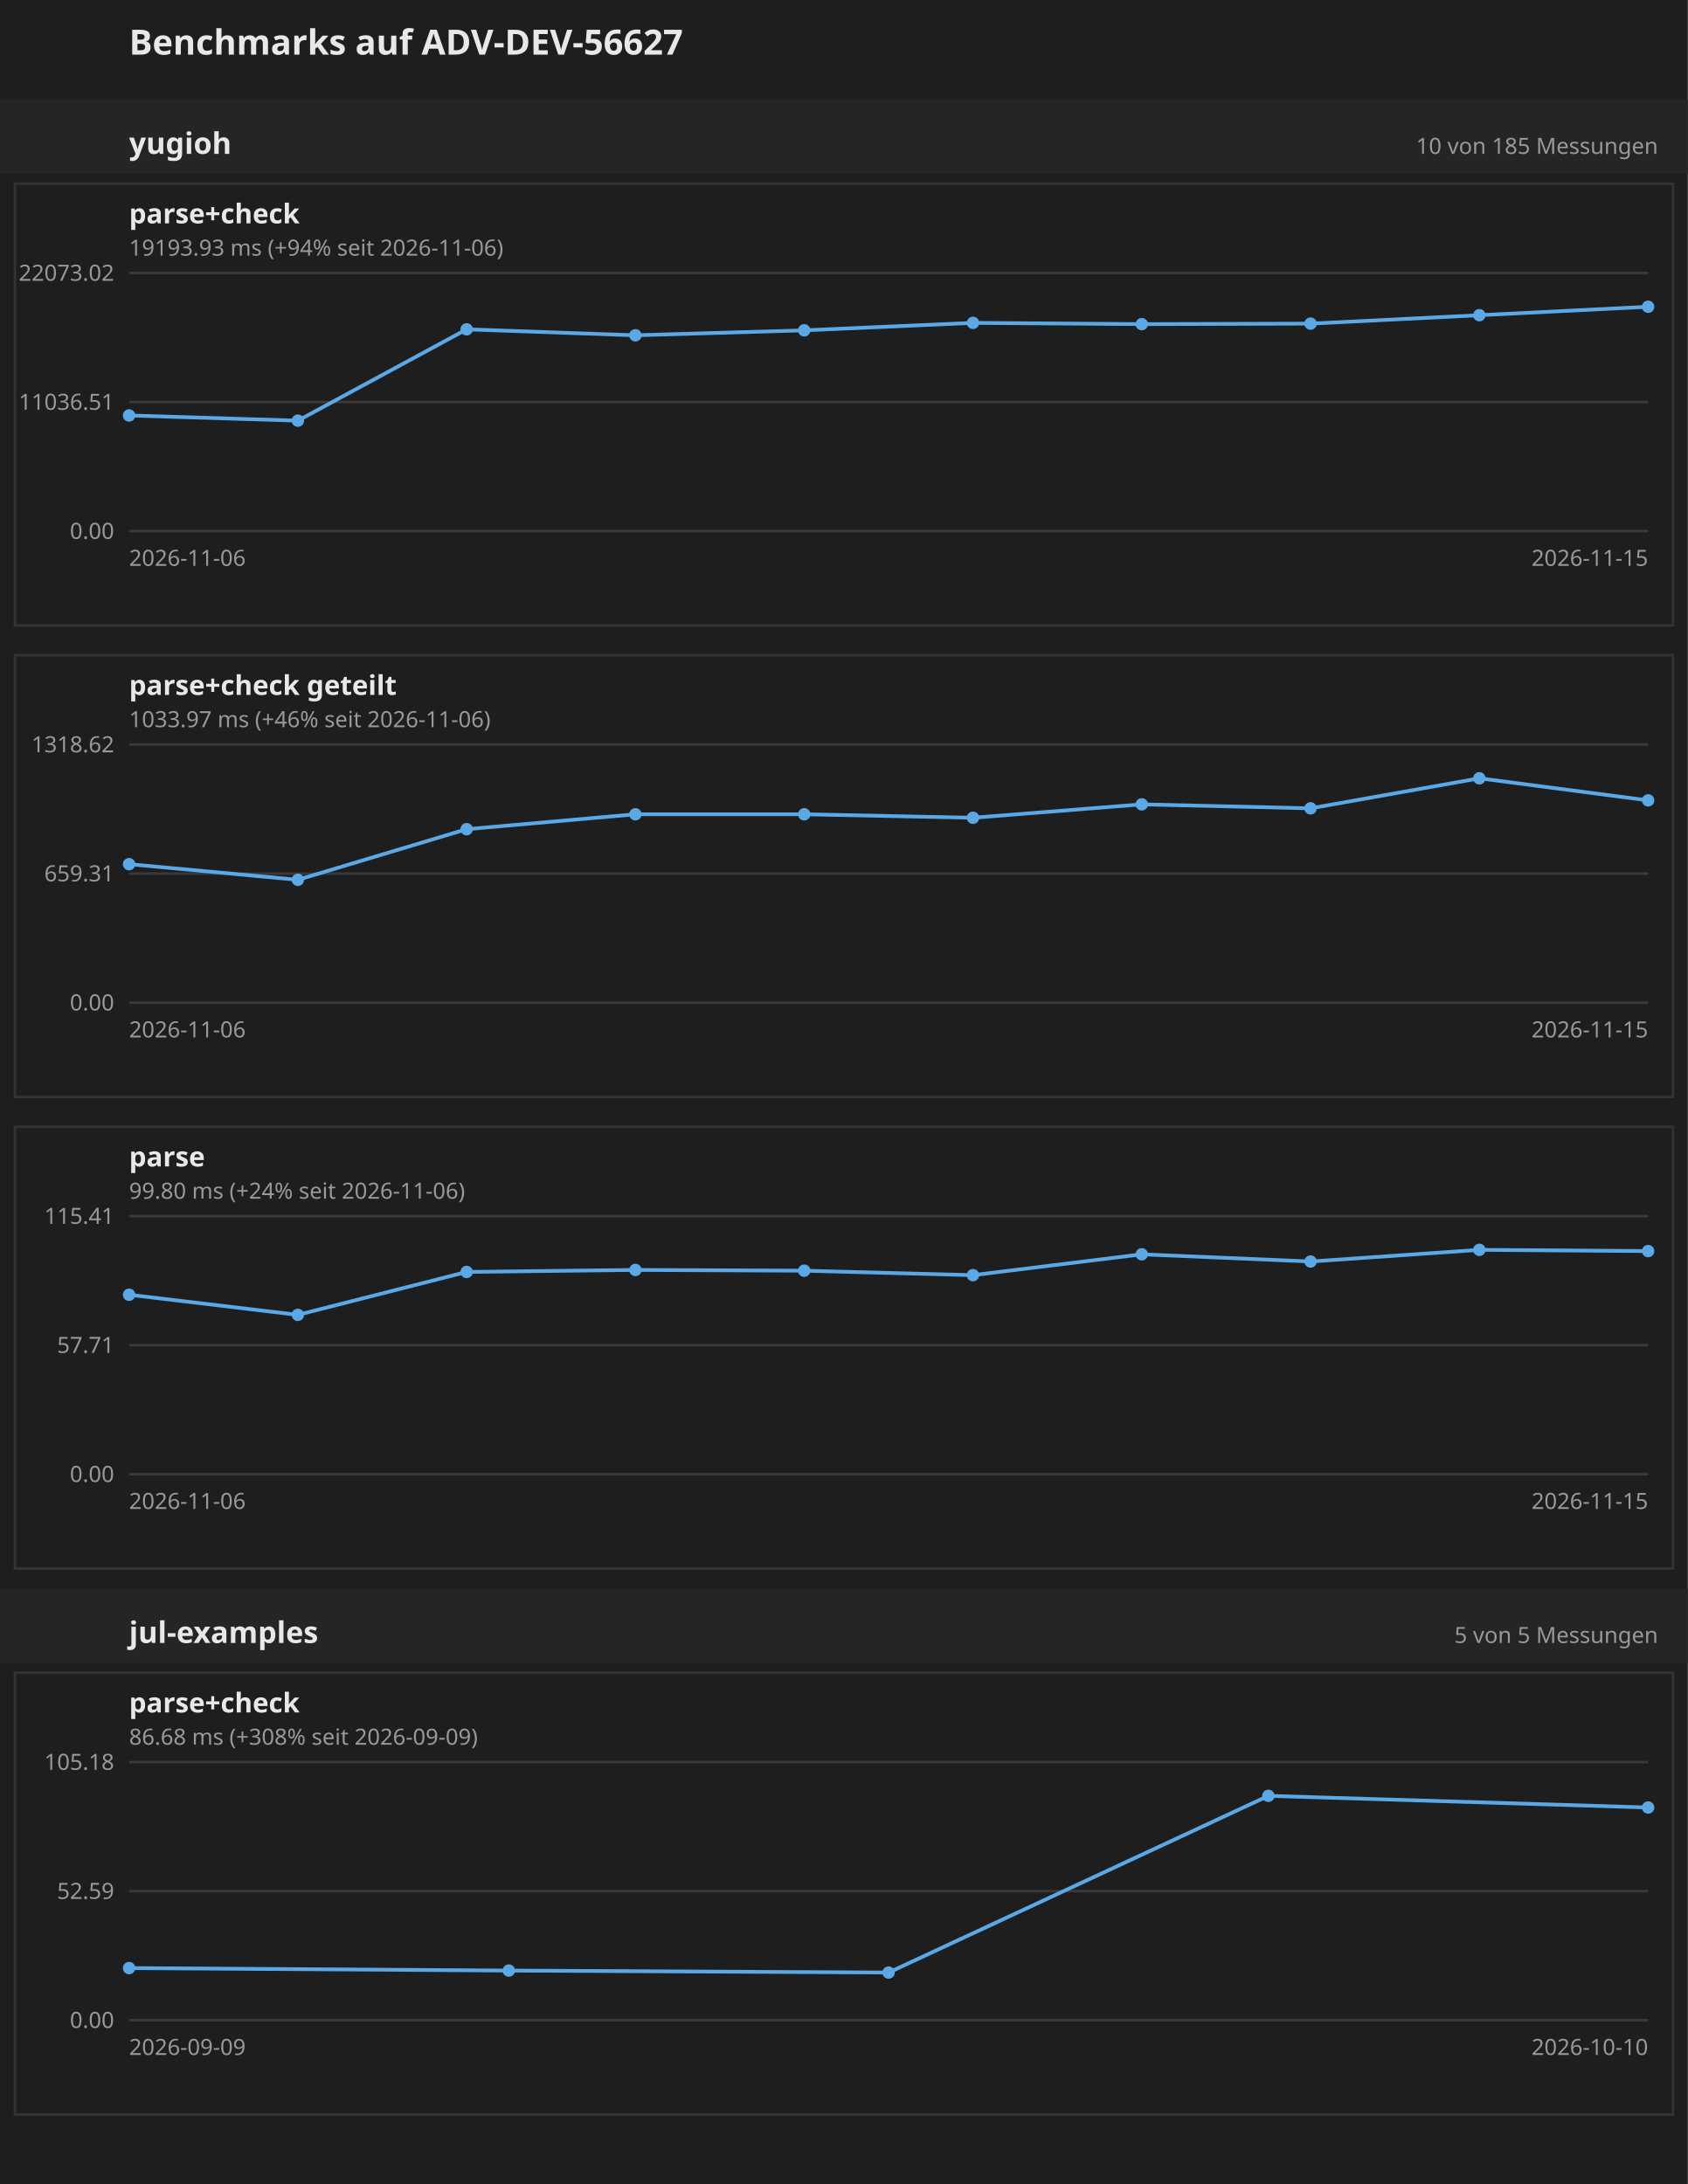
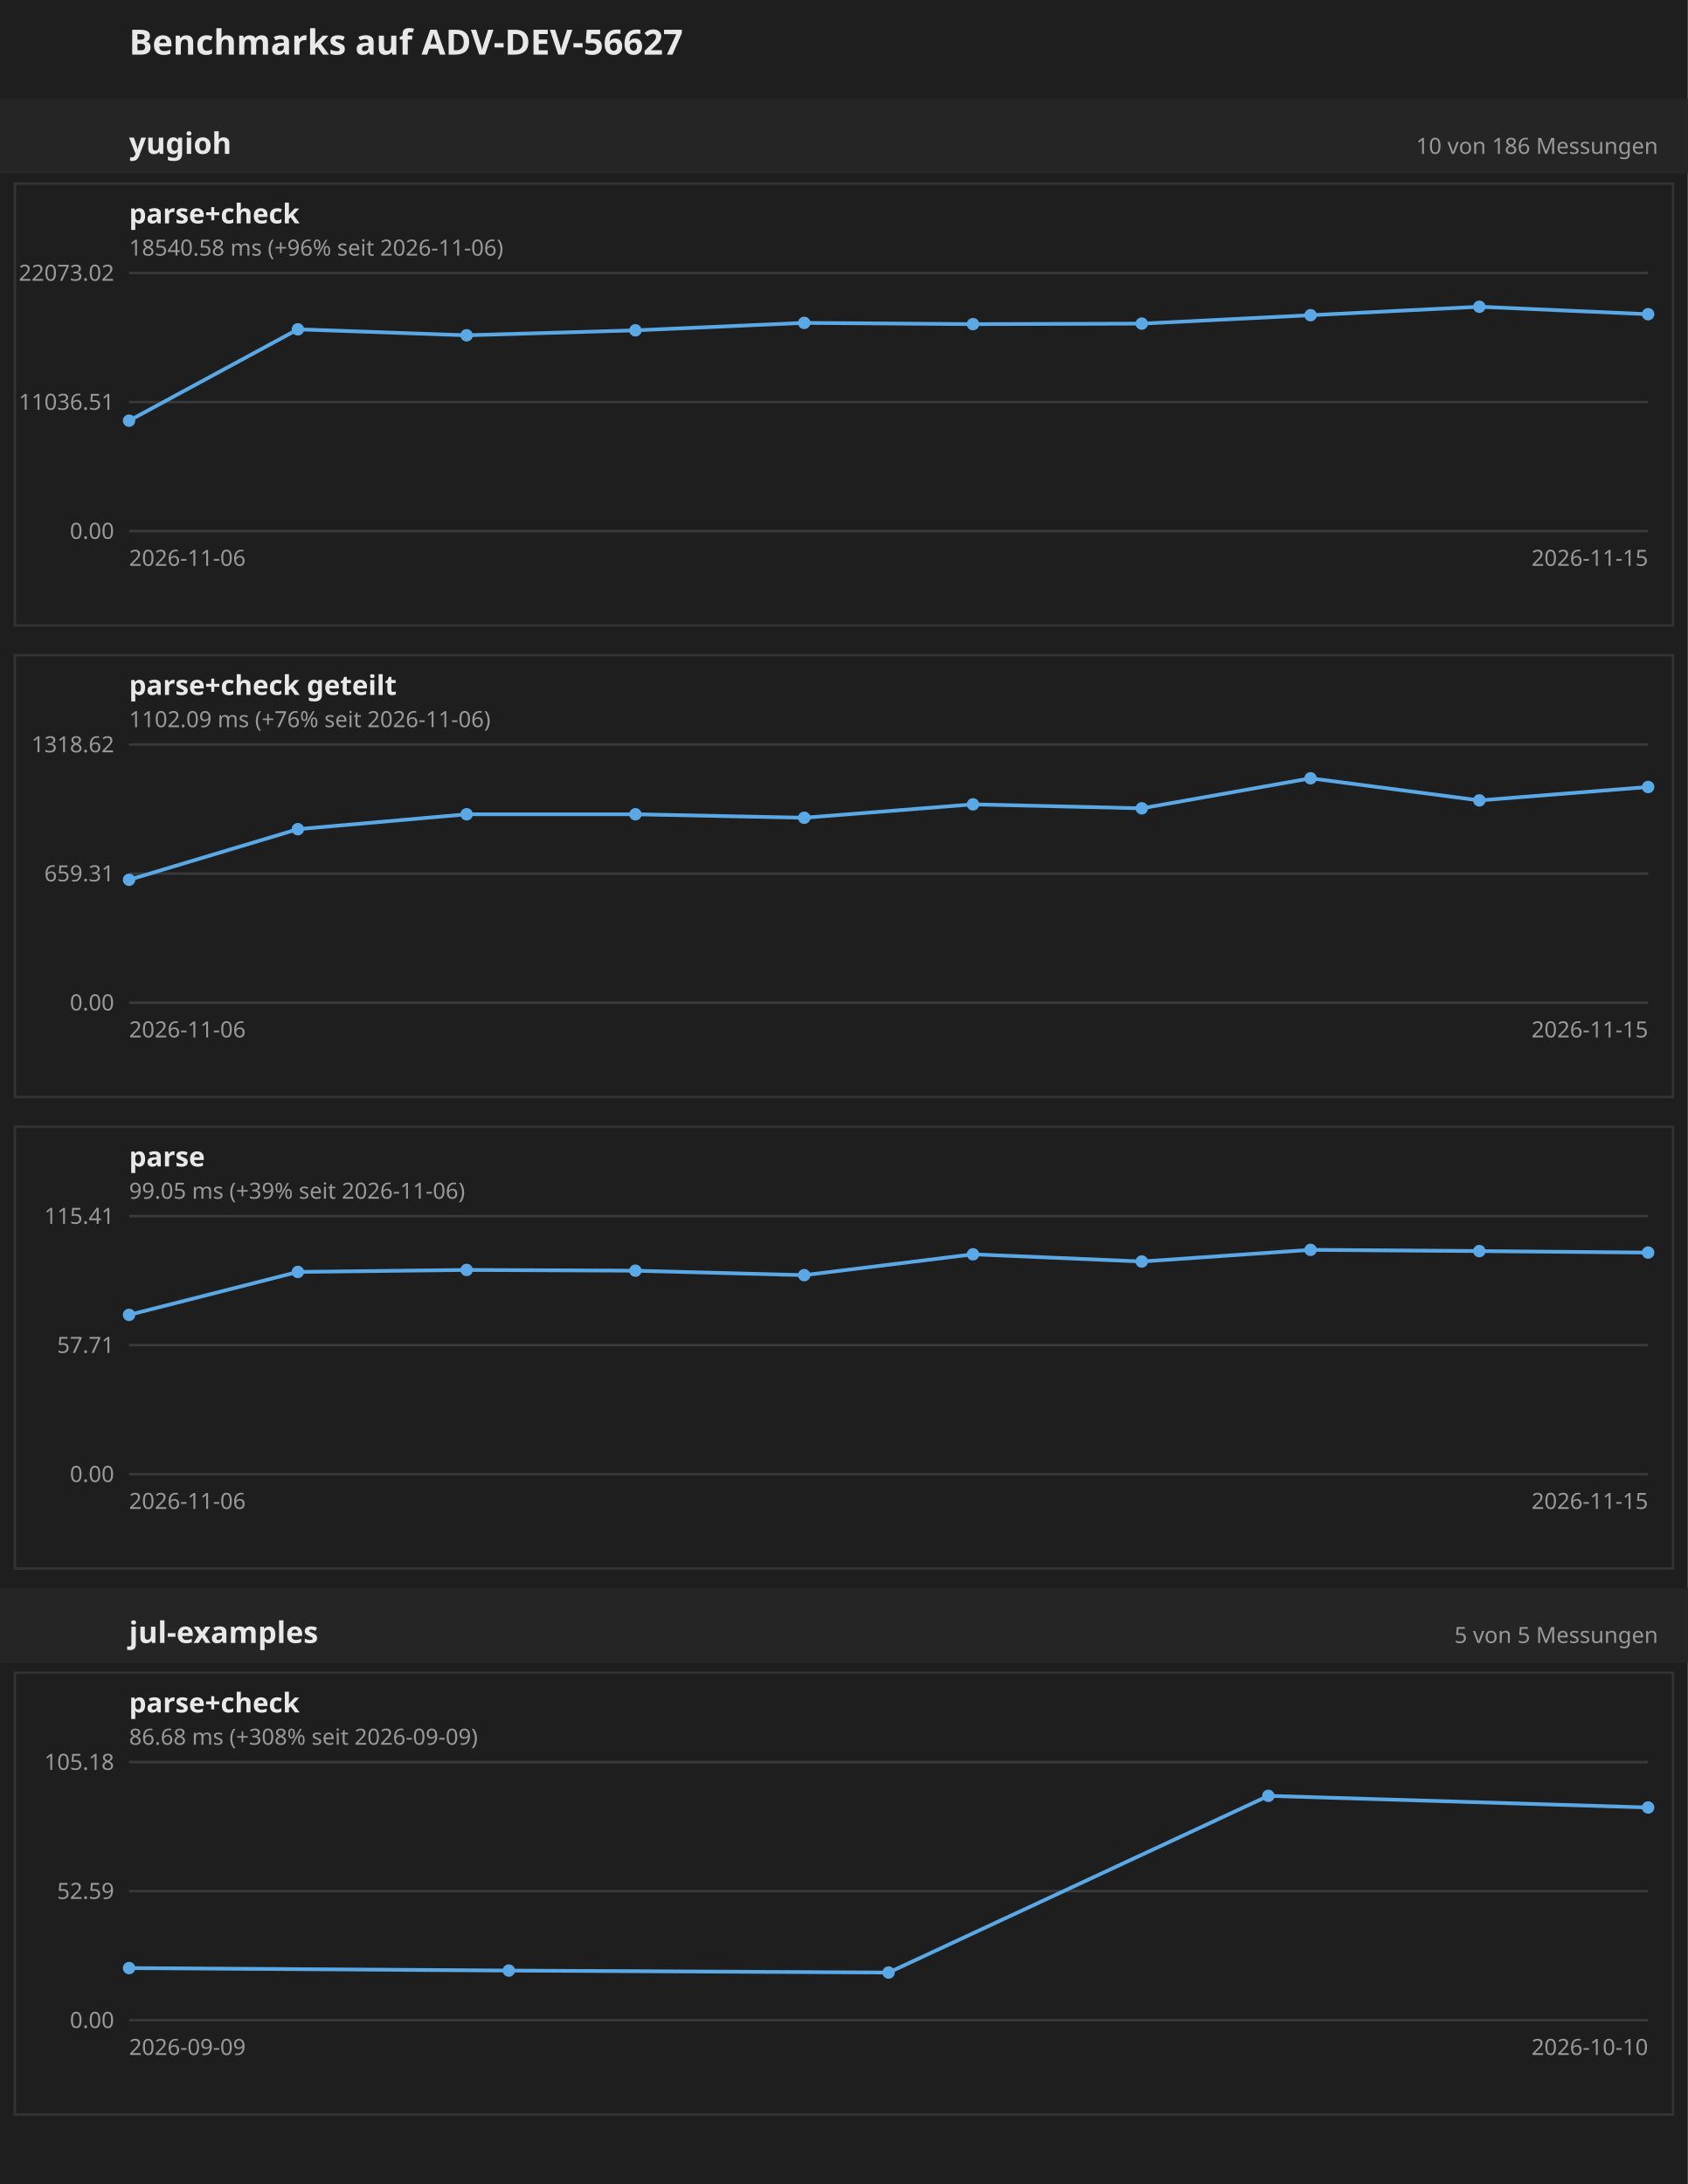
<svg xmlns="http://www.w3.org/2000/svg" width="680" height="880" font-family="sans-serif">
  <rect width="680" height="880" fill="#1e1e1e" />
  <text x="52" y="22" font-size="14" font-weight="bold" fill="#e8e8e8">Benchmarks auf ADV-DEV-56627</text>
  <g transform="translate(0 40)">
    <rect x="0" y="0" width="680" height="30" fill="#252525" />
    <text x="52" y="22" font-size="12" font-weight="bold" fill="#e8e8e8">yugioh</text>
-     <text x="668" y="22" text-anchor="end" font-size="9" fill="#999">10 von 185 Messungen</text>
+     <text x="668" y="22" text-anchor="end" font-size="9" fill="#999">10 von 186 Messungen</text>
    <g transform="translate(0 30)">
      <g transform="translate(0 0)">
        <rect x="6" y="4" width="668" height="178" fill="none" stroke="#333" />
        <text x="52" y="20" font-size="11" font-weight="bold" fill="#e8e8e8">parse+check</text>
-         <text x="52" y="33" font-size="9" fill="#999">19193.93 ms (+94% seit 2026-11-06)</text>
+         <text x="52" y="33" font-size="9" fill="#999">18540.58 ms (+96% seit 2026-11-06)</text>
        <line x1="52" y1="144.0" x2="664" y2="144.0" stroke="#3a3a3a" />
        <text x="46" y="144.0" text-anchor="end" dominant-baseline="middle" font-size="9" fill="#999">0.00</text>
        <line x1="52" y1="92.0" x2="664" y2="92.0" stroke="#3a3a3a" />
        <text x="46" y="92.0" text-anchor="end" dominant-baseline="middle" font-size="9" fill="#999">11036.51</text>
        <line x1="52" y1="40.0" x2="664" y2="40.0" stroke="#3a3a3a" />
        <text x="46" y="40.0" text-anchor="end" dominant-baseline="middle" font-size="9" fill="#999">22073.02</text>
        <text x="52" y="158" font-size="9" fill="#999">2026-11-06</text>
        <text x="664" y="158" text-anchor="end" font-size="9" fill="#999">2026-11-15</text>
-         <polyline fill="none" stroke="#5aa9e6" stroke-width="1.5" points="52.0,97.4 120.0,99.5 188.0,62.7 256.0,65.1 324.0,63.1 392.0,60.1 460.0,60.6 528.0,60.4 596.0,57.0 664.0,53.6" />
-         <circle cx="52.0" cy="97.4" r="2.5" fill="#5aa9e6" />
-         <circle cx="120.0" cy="99.5" r="2.5" fill="#5aa9e6" />
-         <circle cx="188.0" cy="62.7" r="2.5" fill="#5aa9e6" />
-         <circle cx="256.0" cy="65.1" r="2.5" fill="#5aa9e6" />
-         <circle cx="324.0" cy="63.1" r="2.5" fill="#5aa9e6" />
-         <circle cx="392.0" cy="60.1" r="2.5" fill="#5aa9e6" />
-         <circle cx="460.0" cy="60.6" r="2.5" fill="#5aa9e6" />
-         <circle cx="528.0" cy="60.4" r="2.5" fill="#5aa9e6" />
-         <circle cx="596.0" cy="57.0" r="2.5" fill="#5aa9e6" />
-         <circle cx="664.0" cy="53.6" r="2.5" fill="#5aa9e6" />
+         <polyline fill="none" stroke="#5aa9e6" stroke-width="1.5" points="52.0,99.5 120.0,62.7 188.0,65.1 256.0,63.1 324.0,60.1 392.0,60.6 460.0,60.4 528.0,57.0 596.0,53.6 664.0,56.6" />
+         <circle cx="52.0" cy="99.5" r="2.5" fill="#5aa9e6" />
+         <circle cx="120.0" cy="62.7" r="2.5" fill="#5aa9e6" />
+         <circle cx="188.0" cy="65.1" r="2.5" fill="#5aa9e6" />
+         <circle cx="256.0" cy="63.1" r="2.5" fill="#5aa9e6" />
+         <circle cx="324.0" cy="60.1" r="2.5" fill="#5aa9e6" />
+         <circle cx="392.0" cy="60.6" r="2.5" fill="#5aa9e6" />
+         <circle cx="460.0" cy="60.4" r="2.5" fill="#5aa9e6" />
+         <circle cx="528.0" cy="57.0" r="2.5" fill="#5aa9e6" />
+         <circle cx="596.0" cy="53.6" r="2.5" fill="#5aa9e6" />
+         <circle cx="664.0" cy="56.6" r="2.5" fill="#5aa9e6" />
      </g>
      <g transform="translate(0 190)">
        <rect x="6" y="4" width="668" height="178" fill="none" stroke="#333" />
        <text x="52" y="20" font-size="11" font-weight="bold" fill="#e8e8e8">parse+check geteilt</text>
-         <text x="52" y="33" font-size="9" fill="#999">1033.97 ms (+46% seit 2026-11-06)</text>
+         <text x="52" y="33" font-size="9" fill="#999">1102.09 ms (+76% seit 2026-11-06)</text>
        <line x1="52" y1="144.0" x2="664" y2="144.0" stroke="#3a3a3a" />
        <text x="46" y="144.0" text-anchor="end" dominant-baseline="middle" font-size="9" fill="#999">0.00</text>
        <line x1="52" y1="92.0" x2="664" y2="92.0" stroke="#3a3a3a" />
        <text x="46" y="92.0" text-anchor="end" dominant-baseline="middle" font-size="9" fill="#999">659.31</text>
        <line x1="52" y1="40.0" x2="664" y2="40.0" stroke="#3a3a3a" />
        <text x="46" y="40.0" text-anchor="end" dominant-baseline="middle" font-size="9" fill="#999">1318.62</text>
        <text x="52" y="158" font-size="9" fill="#999">2026-11-06</text>
        <text x="664" y="158" text-anchor="end" font-size="9" fill="#999">2026-11-15</text>
-         <polyline fill="none" stroke="#5aa9e6" stroke-width="1.5" points="52.0,88.2 120.0,94.5 188.0,74.1 256.0,68.1 324.0,68.1 392.0,69.5 460.0,64.1 528.0,65.7 596.0,53.6 664.0,62.5" />
-         <circle cx="52.0" cy="88.2" r="2.5" fill="#5aa9e6" />
-         <circle cx="120.0" cy="94.5" r="2.5" fill="#5aa9e6" />
-         <circle cx="188.0" cy="74.1" r="2.5" fill="#5aa9e6" />
+         <polyline fill="none" stroke="#5aa9e6" stroke-width="1.5" points="52.0,94.5 120.0,74.1 188.0,68.1 256.0,68.1 324.0,69.5 392.0,64.1 460.0,65.7 528.0,53.6 596.0,62.5 664.0,57.1" />
+         <circle cx="52.0" cy="94.5" r="2.5" fill="#5aa9e6" />
+         <circle cx="120.0" cy="74.1" r="2.5" fill="#5aa9e6" />
+         <circle cx="188.0" cy="68.1" r="2.5" fill="#5aa9e6" />
        <circle cx="256.0" cy="68.1" r="2.5" fill="#5aa9e6" />
-         <circle cx="324.0" cy="68.1" r="2.5" fill="#5aa9e6" />
-         <circle cx="392.0" cy="69.5" r="2.5" fill="#5aa9e6" />
-         <circle cx="460.0" cy="64.1" r="2.5" fill="#5aa9e6" />
-         <circle cx="528.0" cy="65.7" r="2.5" fill="#5aa9e6" />
-         <circle cx="596.0" cy="53.6" r="2.5" fill="#5aa9e6" />
-         <circle cx="664.0" cy="62.5" r="2.5" fill="#5aa9e6" />
+         <circle cx="324.0" cy="69.5" r="2.5" fill="#5aa9e6" />
+         <circle cx="392.0" cy="64.1" r="2.5" fill="#5aa9e6" />
+         <circle cx="460.0" cy="65.7" r="2.5" fill="#5aa9e6" />
+         <circle cx="528.0" cy="53.6" r="2.5" fill="#5aa9e6" />
+         <circle cx="596.0" cy="62.5" r="2.5" fill="#5aa9e6" />
+         <circle cx="664.0" cy="57.1" r="2.5" fill="#5aa9e6" />
      </g>
      <g transform="translate(0 380)">
        <rect x="6" y="4" width="668" height="178" fill="none" stroke="#333" />
        <text x="52" y="20" font-size="11" font-weight="bold" fill="#e8e8e8">parse</text>
-         <text x="52" y="33" font-size="9" fill="#999">99.80 ms (+24% seit 2026-11-06)</text>
+         <text x="52" y="33" font-size="9" fill="#999">99.05 ms (+39% seit 2026-11-06)</text>
        <line x1="52" y1="144.0" x2="664" y2="144.0" stroke="#3a3a3a" />
        <text x="46" y="144.0" text-anchor="end" dominant-baseline="middle" font-size="9" fill="#999">0.00</text>
        <line x1="52" y1="92.0" x2="664" y2="92.0" stroke="#3a3a3a" />
        <text x="46" y="92.0" text-anchor="end" dominant-baseline="middle" font-size="9" fill="#999">57.71</text>
        <line x1="52" y1="40.0" x2="664" y2="40.0" stroke="#3a3a3a" />
        <text x="46" y="40.0" text-anchor="end" dominant-baseline="middle" font-size="9" fill="#999">115.41</text>
        <text x="52" y="158" font-size="9" fill="#999">2026-11-06</text>
        <text x="664" y="158" text-anchor="end" font-size="9" fill="#999">2026-11-15</text>
-         <polyline fill="none" stroke="#5aa9e6" stroke-width="1.5" points="52.0,71.7 120.0,79.8 188.0,62.5 256.0,61.7 324.0,62.0 392.0,63.8 460.0,55.4 528.0,58.3 596.0,53.6 664.0,54.1" />
-         <circle cx="52.0" cy="71.7" r="2.5" fill="#5aa9e6" />
-         <circle cx="120.0" cy="79.8" r="2.5" fill="#5aa9e6" />
-         <circle cx="188.0" cy="62.5" r="2.5" fill="#5aa9e6" />
-         <circle cx="256.0" cy="61.7" r="2.5" fill="#5aa9e6" />
-         <circle cx="324.0" cy="62.0" r="2.5" fill="#5aa9e6" />
-         <circle cx="392.0" cy="63.8" r="2.5" fill="#5aa9e6" />
-         <circle cx="460.0" cy="55.4" r="2.5" fill="#5aa9e6" />
-         <circle cx="528.0" cy="58.3" r="2.5" fill="#5aa9e6" />
-         <circle cx="596.0" cy="53.6" r="2.5" fill="#5aa9e6" />
-         <circle cx="664.0" cy="54.1" r="2.5" fill="#5aa9e6" />
+         <polyline fill="none" stroke="#5aa9e6" stroke-width="1.5" points="52.0,79.8 120.0,62.5 188.0,61.7 256.0,62.0 324.0,63.8 392.0,55.4 460.0,58.3 528.0,53.6 596.0,54.1 664.0,54.7" />
+         <circle cx="52.0" cy="79.8" r="2.5" fill="#5aa9e6" />
+         <circle cx="120.0" cy="62.5" r="2.5" fill="#5aa9e6" />
+         <circle cx="188.0" cy="61.7" r="2.5" fill="#5aa9e6" />
+         <circle cx="256.0" cy="62.0" r="2.5" fill="#5aa9e6" />
+         <circle cx="324.0" cy="63.8" r="2.5" fill="#5aa9e6" />
+         <circle cx="392.0" cy="55.4" r="2.5" fill="#5aa9e6" />
+         <circle cx="460.0" cy="58.3" r="2.5" fill="#5aa9e6" />
+         <circle cx="528.0" cy="53.6" r="2.5" fill="#5aa9e6" />
+         <circle cx="596.0" cy="54.1" r="2.5" fill="#5aa9e6" />
+         <circle cx="664.0" cy="54.7" r="2.5" fill="#5aa9e6" />
      </g>
    </g>
  </g>
  <g transform="translate(0 640)">
    <rect x="0" y="0" width="680" height="30" fill="#252525" />
    <text x="52" y="22" font-size="12" font-weight="bold" fill="#e8e8e8">jul-examples</text>
    <text x="668" y="22" text-anchor="end" font-size="9" fill="#999">5 von 5 Messungen</text>
    <g transform="translate(0 30)">
      <g transform="translate(0 0)">
        <rect x="6" y="4" width="668" height="178" fill="none" stroke="#333" />
        <text x="52" y="20" font-size="11" font-weight="bold" fill="#e8e8e8">parse+check</text>
        <text x="52" y="33" font-size="9" fill="#999">86.68 ms (+308% seit 2026-09-09)</text>
        <line x1="52" y1="144.0" x2="664" y2="144.0" stroke="#3a3a3a" />
        <text x="46" y="144.0" text-anchor="end" dominant-baseline="middle" font-size="9" fill="#999">0.00</text>
        <line x1="52" y1="92.0" x2="664" y2="92.0" stroke="#3a3a3a" />
        <text x="46" y="92.0" text-anchor="end" dominant-baseline="middle" font-size="9" fill="#999">52.59</text>
        <line x1="52" y1="40.0" x2="664" y2="40.0" stroke="#3a3a3a" />
        <text x="46" y="40.0" text-anchor="end" dominant-baseline="middle" font-size="9" fill="#999">105.18</text>
        <text x="52" y="158" font-size="9" fill="#999">2026-09-09</text>
        <text x="664" y="158" text-anchor="end" font-size="9" fill="#999">2026-10-10</text>
        <polyline fill="none" stroke="#5aa9e6" stroke-width="1.5" points="52.0,123.0 205.0,124.0 358.0,124.8 511.0,53.6 664.0,58.3" />
        <circle cx="52.0" cy="123.0" r="2.5" fill="#5aa9e6" />
        <circle cx="205.0" cy="124.0" r="2.5" fill="#5aa9e6" />
        <circle cx="358.0" cy="124.8" r="2.5" fill="#5aa9e6" />
        <circle cx="511.0" cy="53.6" r="2.5" fill="#5aa9e6" />
        <circle cx="664.0" cy="58.3" r="2.5" fill="#5aa9e6" />
      </g>
    </g>
  </g>
</svg>
